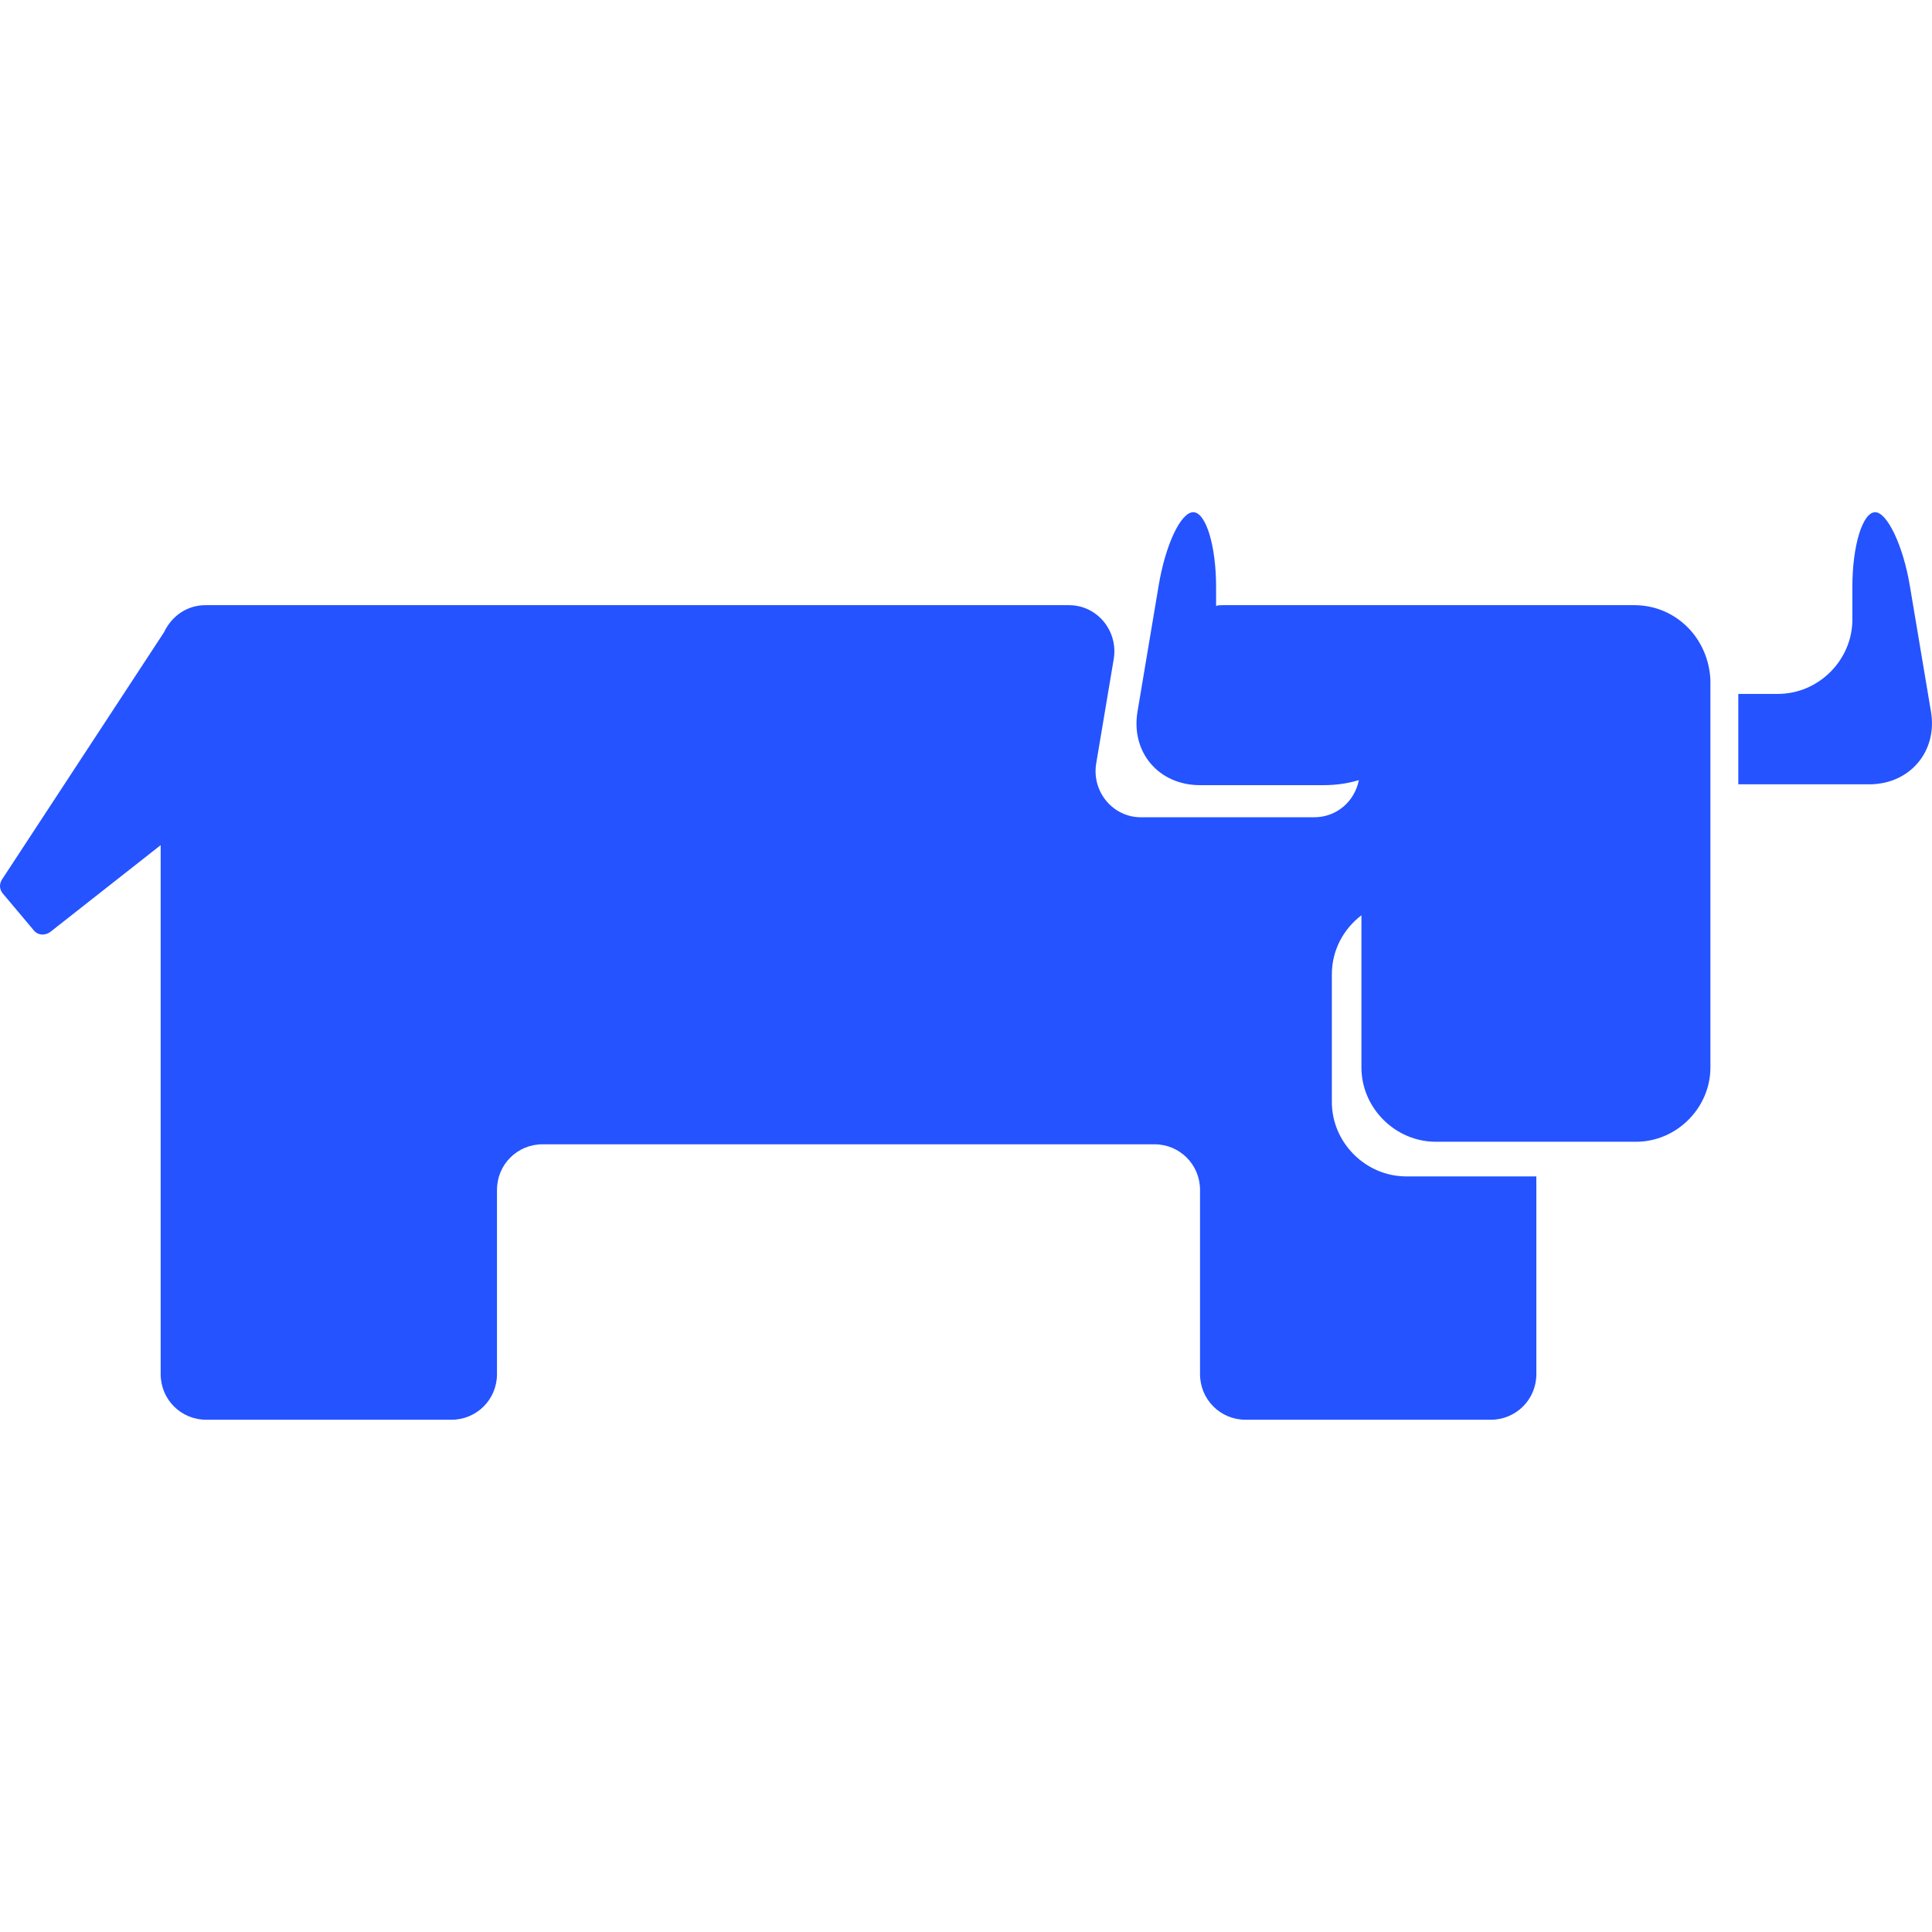
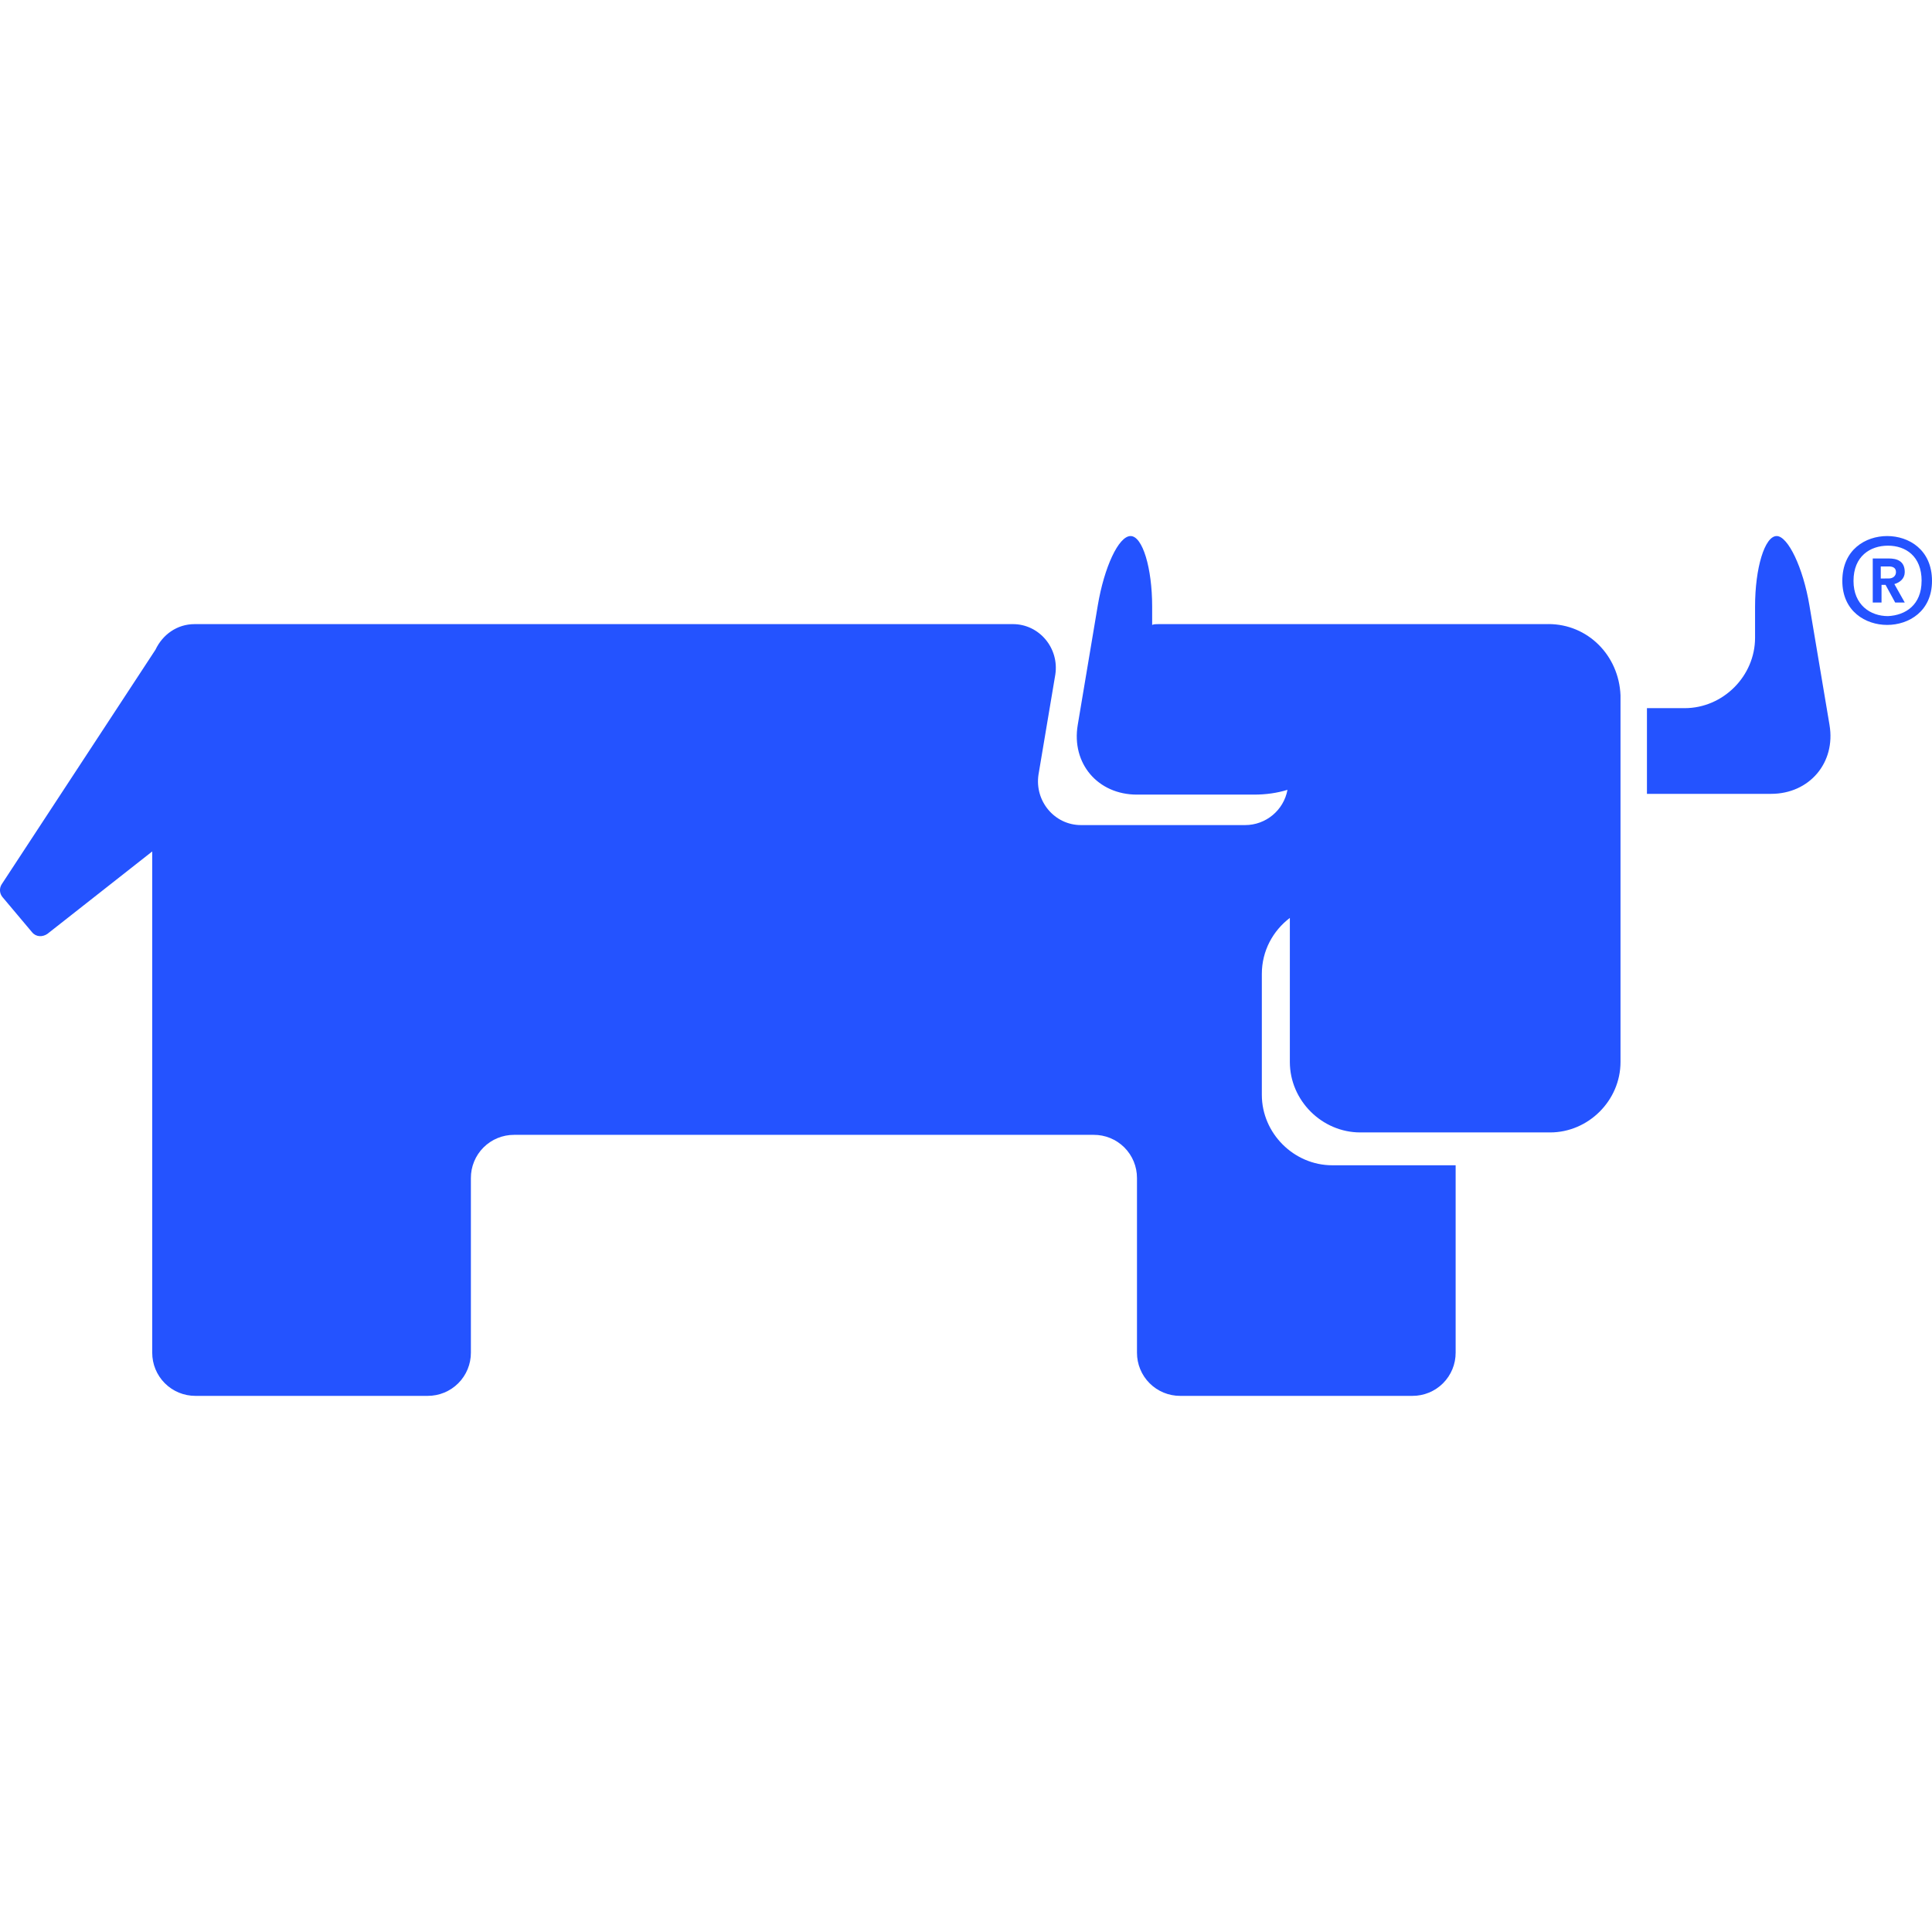
<svg xmlns="http://www.w3.org/2000/svg" viewBox="0 0 48 48">
-   <style id="style2" type="text/css">.st0{fill:#2453ff}</style>
-   <g id="g310" style="stroke-width:4.763" transform="translate(-.102 12.726) scale(.20994)">
-     <g id="g8" style="stroke-width:4.763">
-       <path id="path4" d="m229 23.6-2.5-14.9c-.8-4.8-2.7-8.7-4.1-8.7-1.5 0-2.7 4-2.7 8.8v3.9c0 4.8-4 8.8-8.8 8.8h-4.7v10.7h15.5c4.8 0 8.1-3.9 7.3-8.6" class="st0" style="stroke-width:4.763" />
-       <path id="path6" d="M193.9 11h-48.7c-.3 0-.6 0-.8.1V8.8c0-4.8-1.2-8.8-2.7-8.8-1.5 0-3.3 3.9-4.1 8.7l-2.5 14.9c-.8 4.8 2.5 8.7 7.4 8.7h14.6c1.5 0 2.9-.2 4.2-.6-.5 2.5-2.6 4.4-5.3 4.4h-20.5c-3.3 0-5.8-3-5.3-6.3l2.1-12.5c.5-3.3-2-6.3-5.3-6.3H24.8c-2.2 0-4 1.3-4.9 3.2L.7 43.5c-.3.5-.3 1.1.1 1.6l3.7 4.4c.5.6 1.3.6 1.9.2l13.1-10.3V102c0 3 2.4 5.4 5.4 5.4h29c3 0 5.4-2.4 5.4-5.4V80.2c0-3 2.4-5.4 5.4-5.4h72.4c3 0 5.4 2.4 5.4 5.4V102c0 3 2.4 5.4 5.4 5.4h29c3 0 5.4-2.4 5.4-5.4V78.6h-15.4c-4.8 0-8.8-4-8.8-8.8V54.7c0-2.9 1.4-5.4 3.5-7v18c0 4.8 4 8.8 8.8 8.8h23.7c4.8 0 8.8-4 8.8-8.8V19.9c-.2-5-4.1-8.9-9-8.9" class="st0" style="stroke-width:4.763" />
-     </g>
-   </g>
+   <style>.st0{fill:#2453ff}</style>
+   <path d="m45.454 18.012-.498-2.963c-.159-.955-.537-1.731-.815-1.731-.298 0-.537.796-.537 1.75v.776c0 .955-.796 1.75-1.75 1.75h-.936v2.129h3.084c.954 0 1.61-.776 1.452-1.71M38.472 15.506H28.785c-.06 0-.12 0-.16.02v-.458c0-.954-.238-1.75-.536-1.75s-.657.776-.816 1.73l-.497 2.964c-.16.955.497 1.73 1.472 1.73h2.904c.298 0 .577-.039.835-.119a1.07 1.07 0 0 1-1.054.876h-4.077c-.657 0-1.154-.597-1.055-1.253l.418-2.487c.1-.656-.398-1.253-1.054-1.253H4.836c-.437 0-.795.259-.974.637L.042 21.97a.27.27 0 0 0 .02.318l.736.875c.1.12.259.12.378.04l2.606-2.049v12.452a1.07 1.07 0 0 0 1.074 1.074h5.769a1.07 1.07 0 0 0 1.074-1.074V29.27a1.07 1.07 0 0 1 1.074-1.075h14.4a1.07 1.07 0 0 1 1.075 1.075v4.336a1.07 1.07 0 0 0 1.074 1.074h5.768a1.07 1.07 0 0 0 1.075-1.074v-4.655H33.1c-.954 0-1.75-.795-1.75-1.75v-3.004c0-.576.278-1.074.696-1.392v3.58c0 .955.796 1.75 1.75 1.75h4.715c.954 0 1.75-.795 1.75-1.75v-9.11c-.04-.994-.815-1.77-1.79-1.77M45.772 14.432c0-.776.577-1.114 1.114-1.114S48 13.656 48 14.432c0 .756-.577 1.094-1.114 1.094s-1.114-.338-1.114-1.094zm1.97 0c0-.617-.399-.875-.836-.875s-.856.258-.856.875c0 .597.418.875.856.875.437-.02.835-.278.835-.875zm-1.214-.557h.398c.199 0 .397.06.397.338 0 .16-.119.259-.258.298l.258.458h-.238l-.239-.438h-.1v.438h-.218zm.398.497c.1 0 .179-.06.179-.159 0-.12-.1-.14-.18-.14h-.198v.3z" class="st0" />
</svg>
